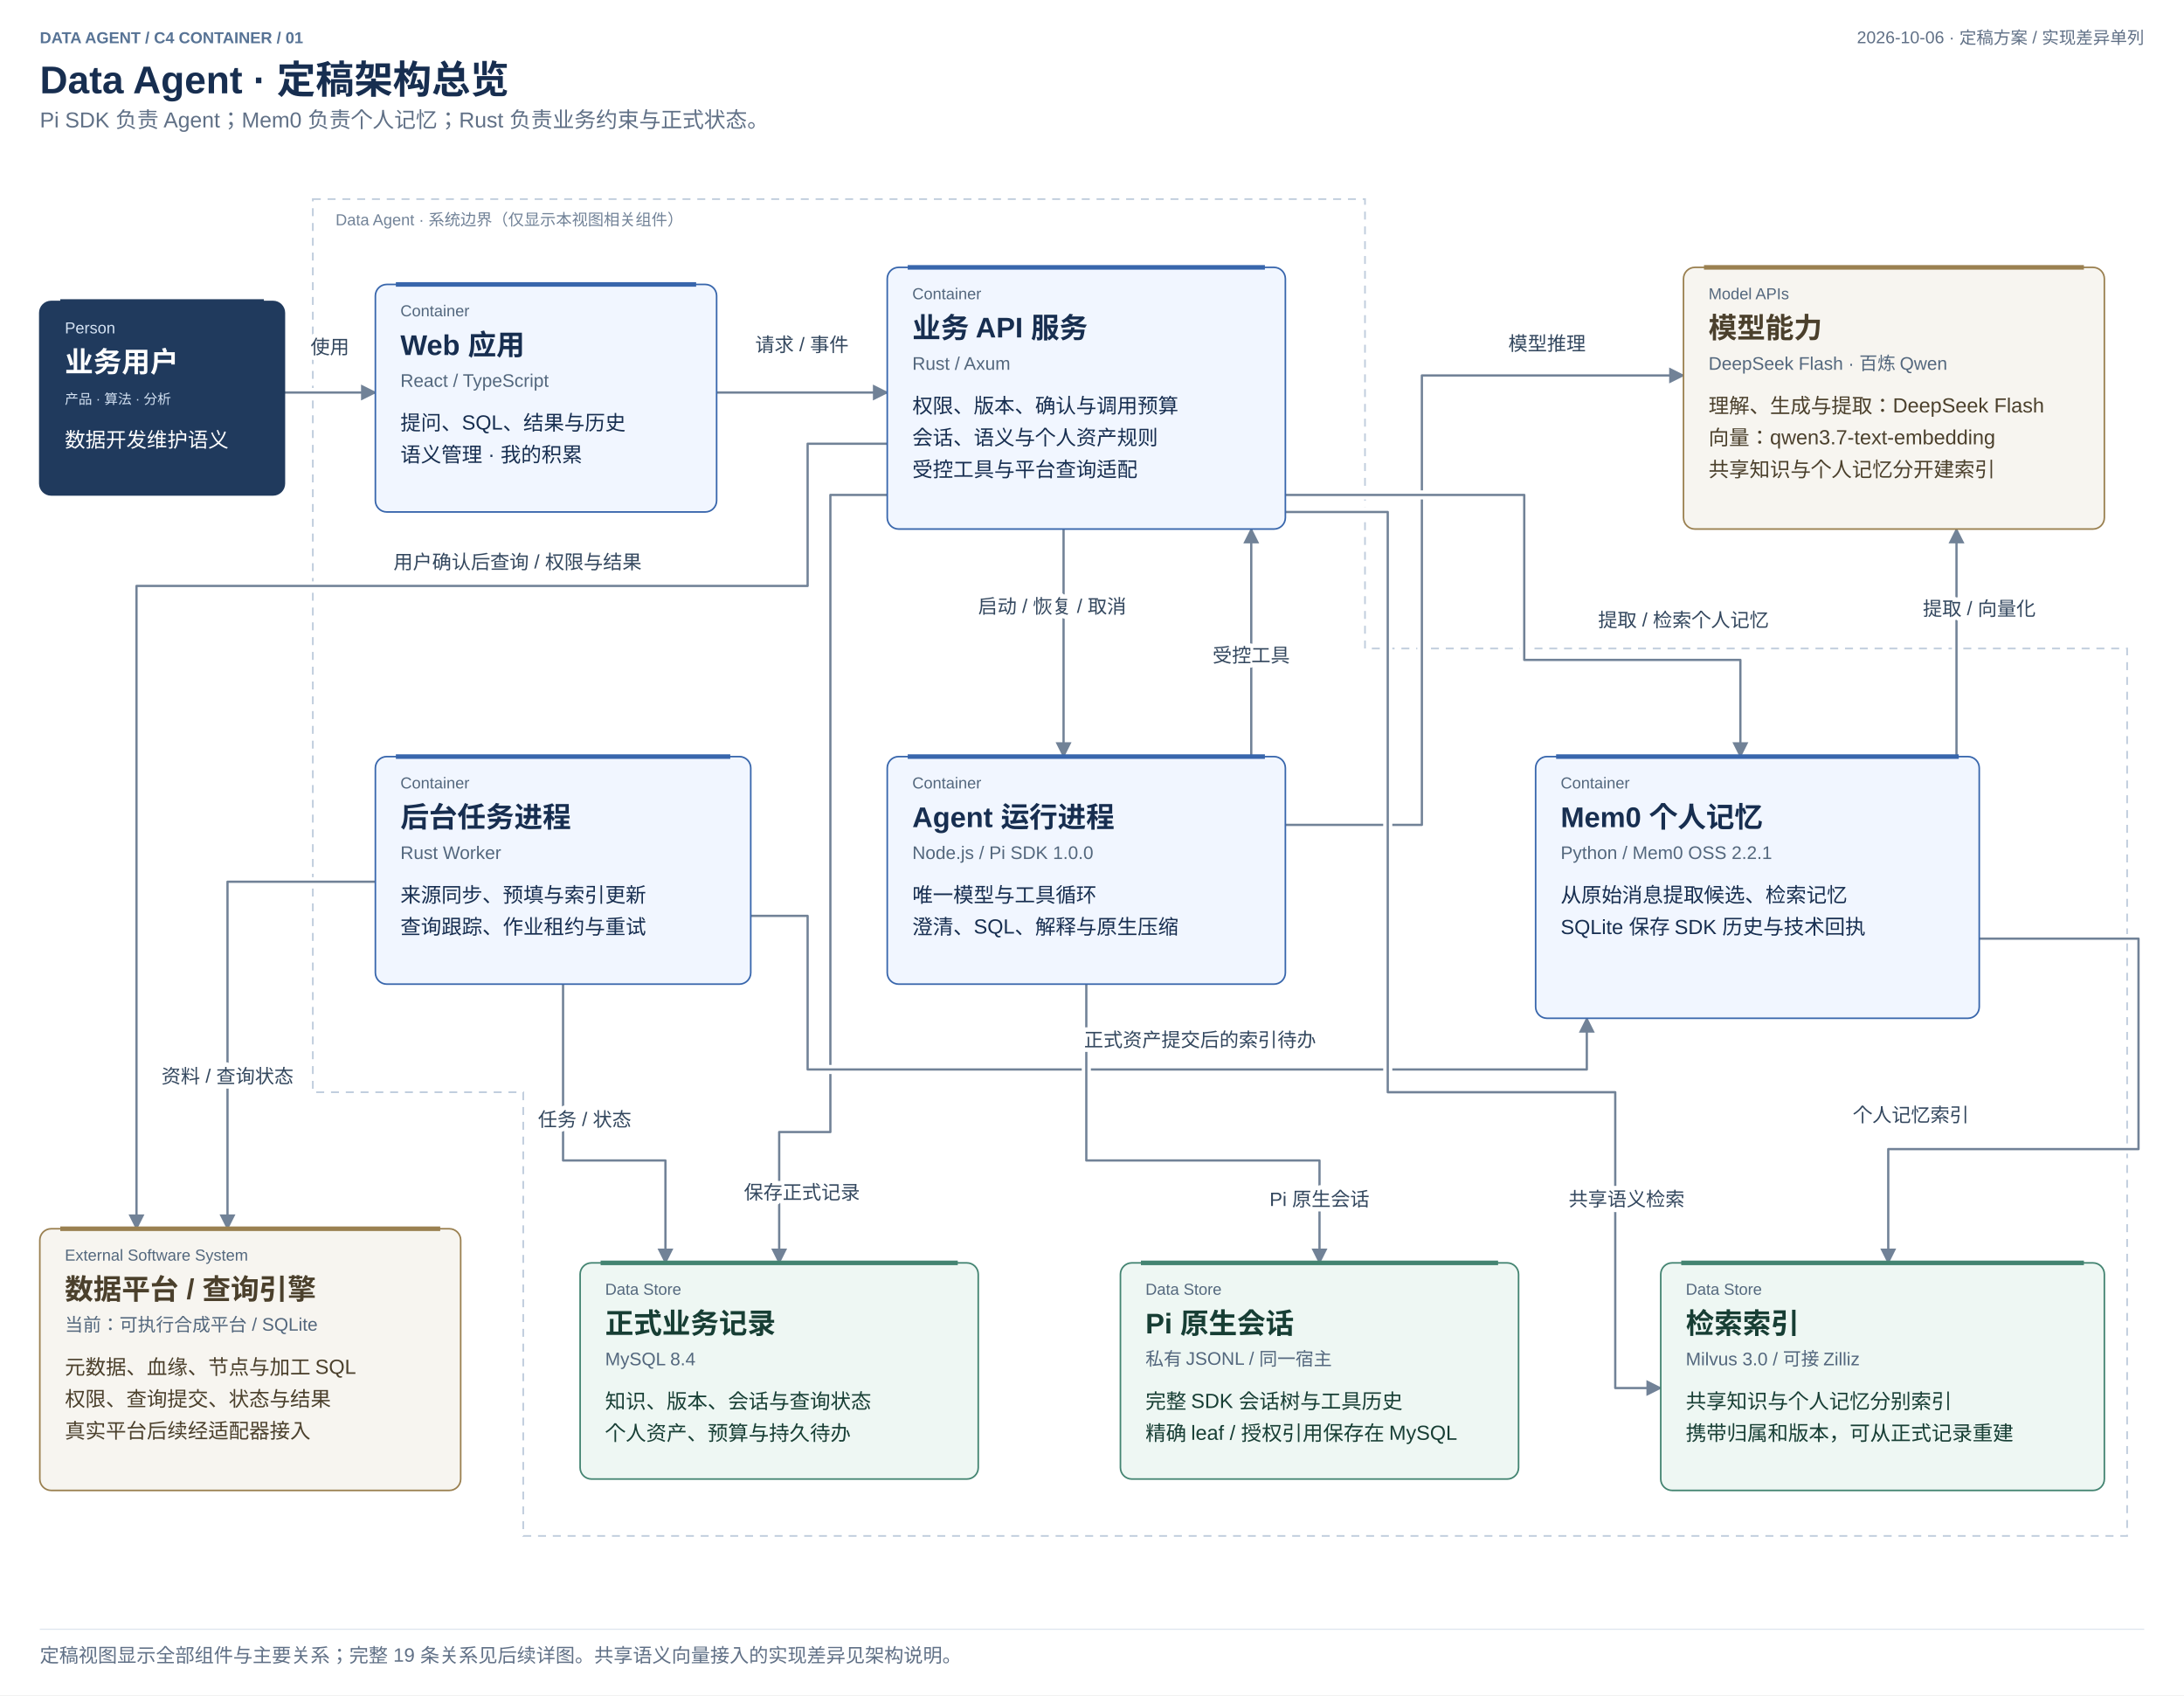
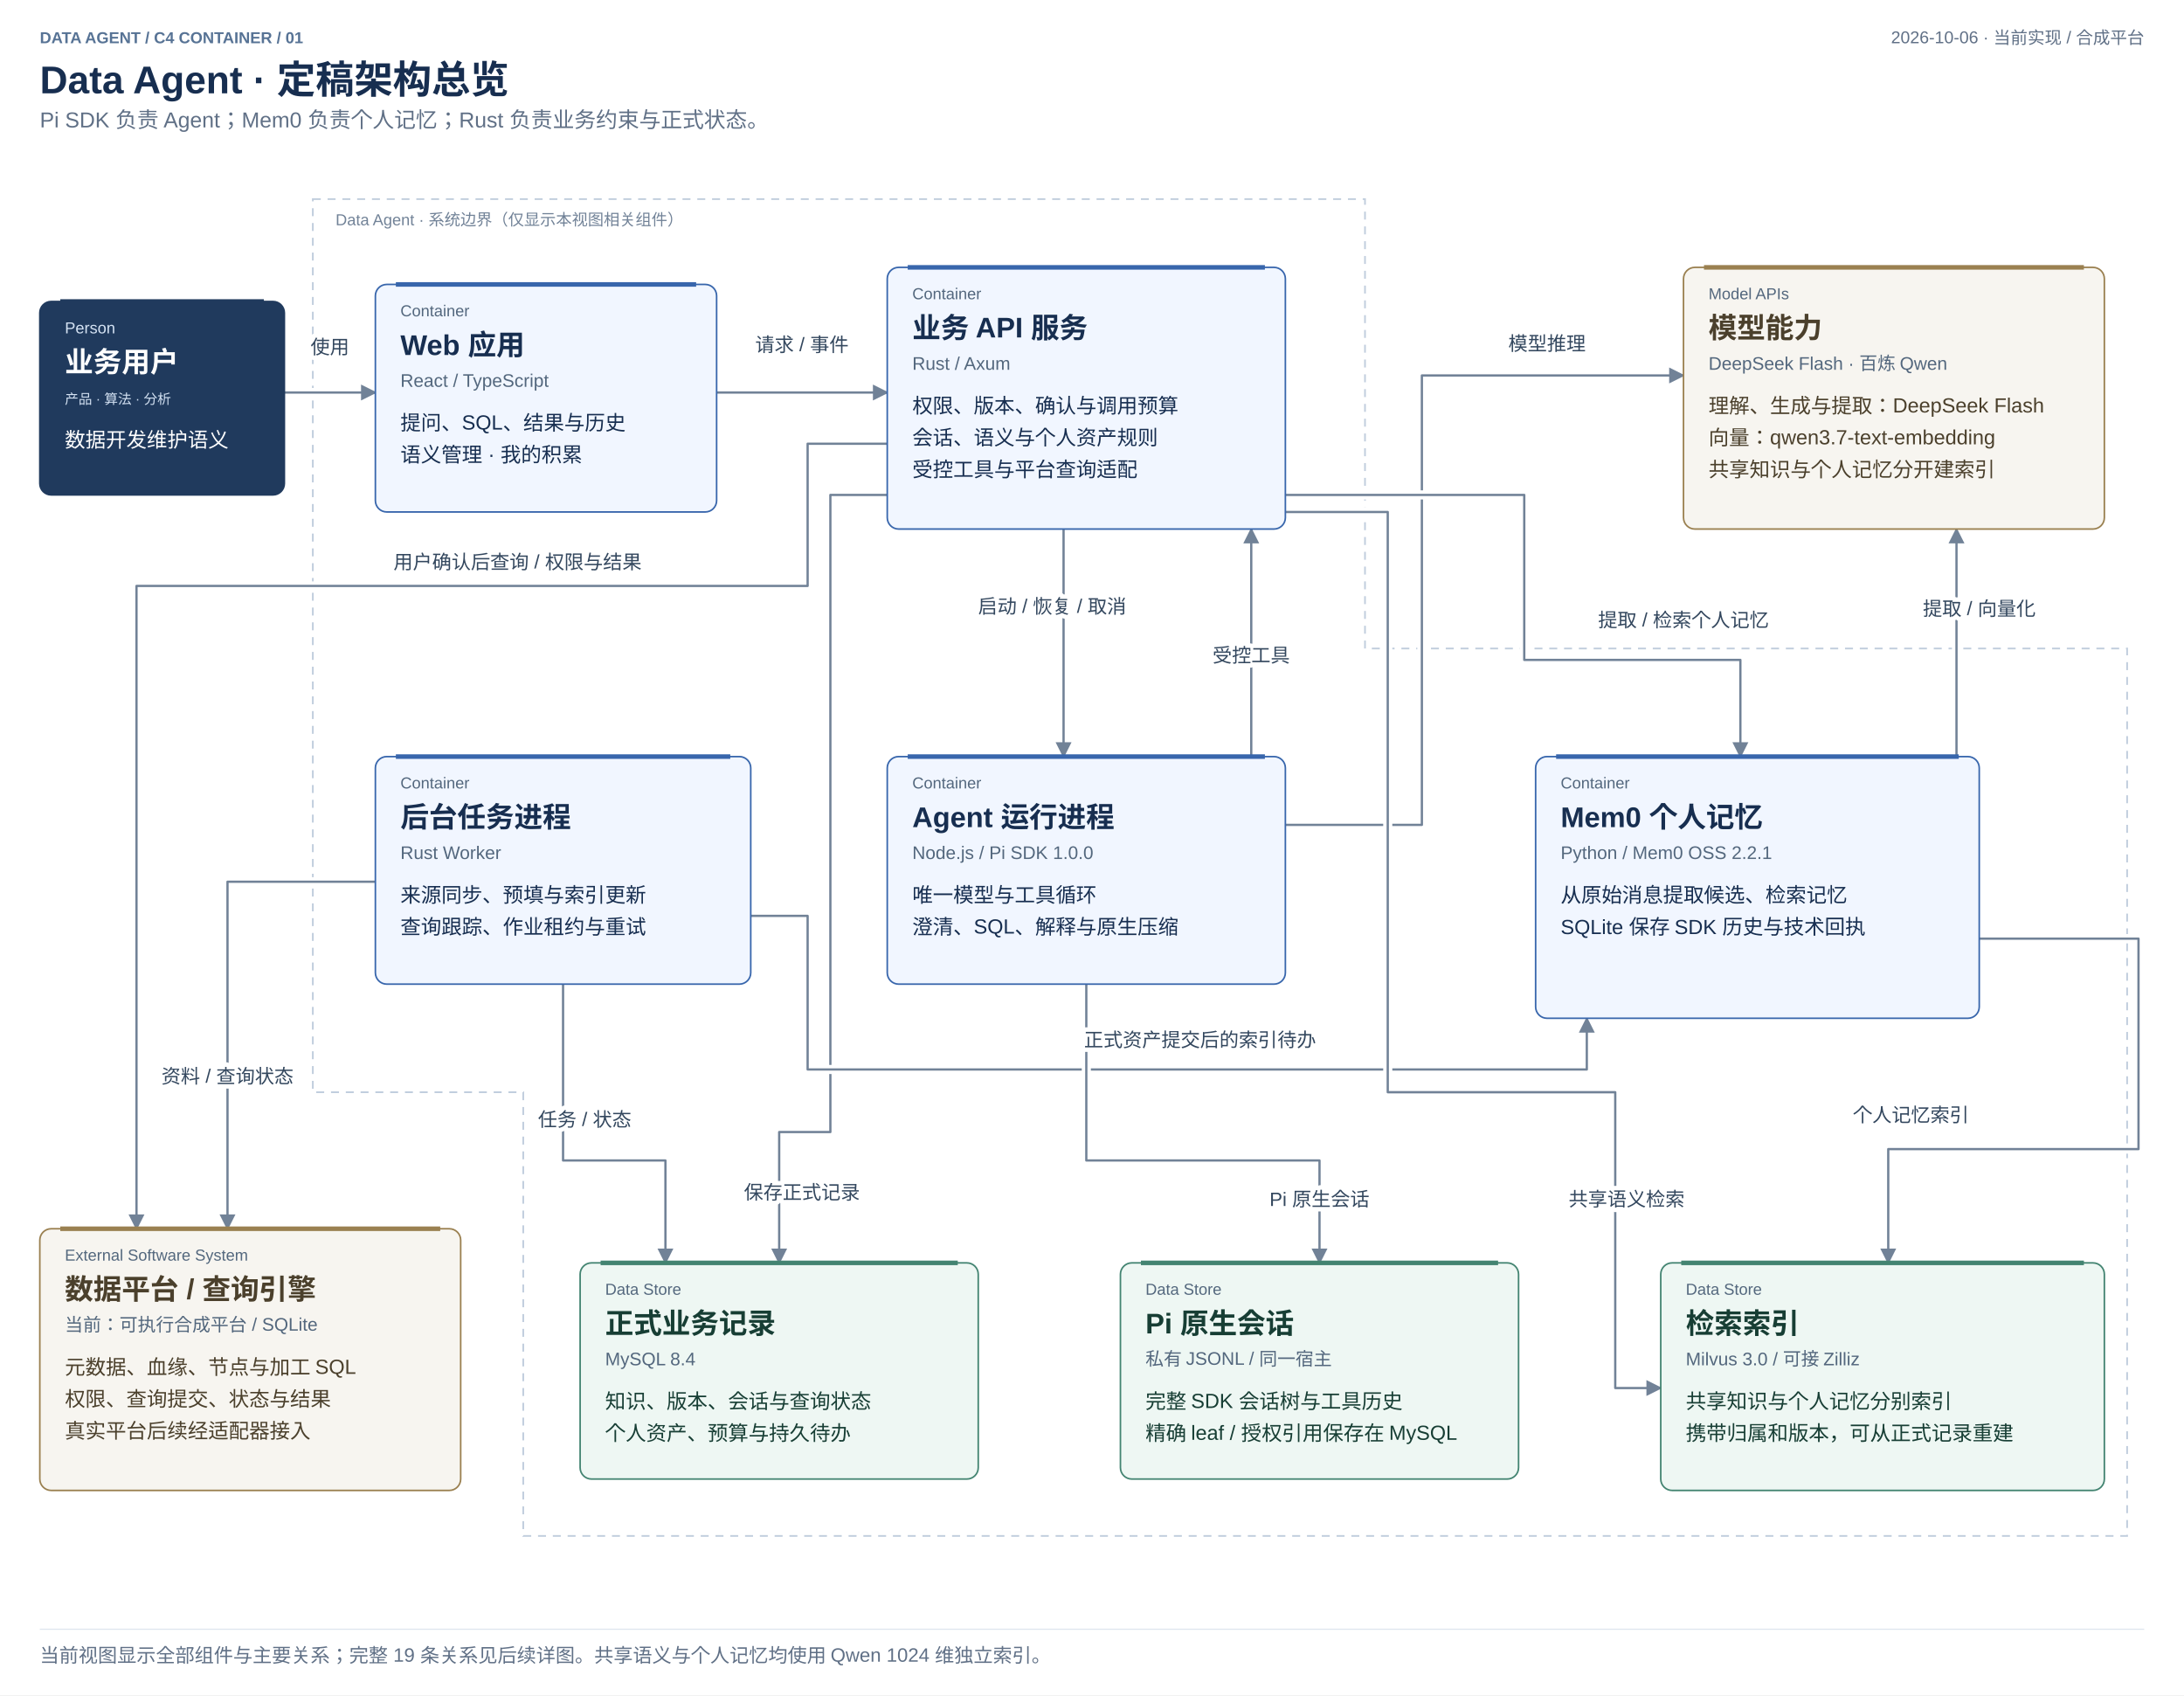
<svg xmlns="http://www.w3.org/2000/svg" width="1920" height="1490" viewBox="0 0 1920 1490" role="img" aria-labelledby="title description">
  <g transform="translate(0 0)">
    <g class="view" data-view="overview" font-family="Arial, PingFang SC, Microsoft YaHei, sans-serif">
      <defs>
        <marker id="arrow-overview" viewBox="0 0 10 10" refX="9" refY="5" markerWidth="7" markerHeight="7" orient="auto">
          <path d="M0 0 L10 5 L0 10Z" fill="#718297" />
        </marker>
      </defs>
      <rect width="1920" height="1490" fill="white" />
      <text x="35" y="38" font-size="14" font-weight="600" fill="#577395" text-anchor="start">DATA AGENT  /  C4 CONTAINER  /  01</text>
      <text x="35" y="82" font-size="34" font-weight="650" fill="#172e50" text-anchor="start">Data Agent · 定稿架构总览</text>
      <text x="35" y="112" font-size="19" font-weight="400" fill="#607086" text-anchor="start">Pi SDK 负责 Agent；Mem0 负责个人记忆；Rust 负责业务约束与正式状态。</text>
-       <text x="1885" y="38" font-size="15" font-weight="500" fill="#607086" text-anchor="end">2026-10-06 · 定稿方案 / 实现差异单列</text>
+       <text x="1885" y="38" font-size="15" font-weight="500" fill="#607086" text-anchor="end">2026-10-06 · 当前实现 / 合成平台</text>
      <g class="boundary" fill="none" stroke="#c0cddd" stroke-width="1.5" stroke-dasharray="7 6">
        <path d="M275 175 H1200 V570 H1870 V1350 H460 V960 H275 Z" />
      </g>
      <text x="295" y="198" font-size="14" font-weight="500" fill="#718297" text-anchor="start">Data Agent · 系统边界（仅显示本视图相关组件）</text>
      <g class="relationship" data-edge="use" data-source="users" data-target="web">
        <path d="M250 345 L330 345" fill="none" stroke="white" stroke-width="8" />
        <path d="M250 345 L330 345" fill="none" stroke="#718297" stroke-width="2" stroke-linejoin="round" marker-end="url(#arrow-overview)" />
      </g>
      <g class="relationship" data-edge="web-api" data-source="web" data-target="api">
        <path d="M630 345 L780 345" fill="none" stroke="white" stroke-width="8" />
        <path d="M630 345 L780 345" fill="none" stroke="#718297" stroke-width="2" stroke-linejoin="round" marker-end="url(#arrow-overview)" />
      </g>
      <g class="relationship" data-edge="run" data-source="api" data-target="pi">
        <path d="M935 465 L935 665" fill="none" stroke="white" stroke-width="8" />
        <path d="M935 465 L935 665" fill="none" stroke="#718297" stroke-width="2" stroke-linejoin="round" marker-end="url(#arrow-overview)" />
      </g>
      <g class="relationship" data-edge="tools" data-source="pi" data-target="api">
        <path d="M1100 665 L1100 465" fill="none" stroke="white" stroke-width="8" />
        <path d="M1100 665 L1100 465" fill="none" stroke="#718297" stroke-width="2" stroke-linejoin="round" marker-end="url(#arrow-overview)" />
      </g>
      <g class="relationship" data-edge="generate" data-source="pi" data-target="models">
        <path d="M1130 725 L1250 725 L1250 330 L1480 330" fill="none" stroke="white" stroke-width="8" />
        <path d="M1130 725 L1250 725 L1250 330 L1480 330" fill="none" stroke="#718297" stroke-width="2" stroke-linejoin="round" marker-end="url(#arrow-overview)" />
      </g>
      <g class="relationship" data-edge="remember" data-source="api" data-target="memory">
        <path d="M1130 435 L1340 435 L1340 580 L1530 580 L1530 665" fill="none" stroke="white" stroke-width="8" />
        <path d="M1130 435 L1340 435 L1340 580 L1530 580 L1530 665" fill="none" stroke="#718297" stroke-width="2" stroke-linejoin="round" marker-end="url(#arrow-overview)" />
      </g>
      <g class="relationship" data-edge="memory-model" data-source="memory" data-target="models">
        <path d="M1720 665 L1720 465" fill="none" stroke="white" stroke-width="8" />
        <path d="M1720 665 L1720 465" fill="none" stroke="#718297" stroke-width="2" stroke-linejoin="round" marker-end="url(#arrow-overview)" />
      </g>
      <g class="relationship" data-edge="records" data-source="api" data-target="mysql">
        <path d="M780 435 L730 435 L730 995 L685 995 L685 1110" fill="none" stroke="white" stroke-width="8" />
        <path d="M780 435 L730 435 L730 995 L685 995 L685 1110" fill="none" stroke="#718297" stroke-width="2" stroke-linejoin="round" marker-end="url(#arrow-overview)" />
      </g>
      <g class="relationship" data-edge="execute" data-source="api" data-target="platform">
        <path d="M780 390 L710 390 L710 515 L120 515 L120 1080" fill="none" stroke="white" stroke-width="8" />
        <path d="M780 390 L710 390 L710 515 L120 515 L120 1080" fill="none" stroke="#718297" stroke-width="2" stroke-linejoin="round" marker-end="url(#arrow-overview)" />
      </g>
      <g class="relationship" data-edge="claim" data-source="worker" data-target="mysql">
        <path d="M495 865 L495 1020 L585 1020 L585 1110" fill="none" stroke="white" stroke-width="8" />
        <path d="M495 865 L495 1020 L585 1020 L585 1110" fill="none" stroke="#718297" stroke-width="2" stroke-linejoin="round" marker-end="url(#arrow-overview)" />
      </g>
      <g class="relationship" data-edge="sync" data-source="worker" data-target="platform">
        <path d="M330 775 L200 775 L200 1080" fill="none" stroke="white" stroke-width="8" />
        <path d="M330 775 L200 775 L200 1080" fill="none" stroke="#718297" stroke-width="2" stroke-linejoin="round" marker-end="url(#arrow-overview)" />
      </g>
      <g class="relationship" data-edge="commit-memory" data-source="worker" data-target="memory">
        <path d="M660 805 L710 805 L710 940 L1395 940 L1395 895" fill="none" stroke="white" stroke-width="8" />
        <path d="M660 805 L710 805 L710 940 L1395 940 L1395 895" fill="none" stroke="#718297" stroke-width="2" stroke-linejoin="round" marker-end="url(#arrow-overview)" />
      </g>
      <g class="relationship" data-edge="session-store" data-source="pi" data-target="journal">
        <path d="M955 865 L955 1020 L1160 1020 L1160 1110" fill="none" stroke="white" stroke-width="8" />
        <path d="M955 865 L955 1020 L1160 1020 L1160 1110" fill="none" stroke="#718297" stroke-width="2" stroke-linejoin="round" marker-end="url(#arrow-overview)" />
      </g>
      <g class="relationship" data-edge="memory-index" data-source="memory" data-target="vector">
        <path d="M1740 825 L1880 825 L1880 1010 L1660 1010 L1660 1110" fill="none" stroke="white" stroke-width="8" />
        <path d="M1740 825 L1880 825 L1880 1010 L1660 1010 L1660 1110" fill="none" stroke="#718297" stroke-width="2" stroke-linejoin="round" marker-end="url(#arrow-overview)" />
      </g>
      <g class="relationship" data-edge="search" data-source="api" data-target="vector">
        <path d="M1130 450 L1220 450 L1220 960 L1420 960 L1420 1220 L1460 1220" fill="none" stroke="white" stroke-width="8" />
        <path d="M1130 450 L1220 450 L1220 960 L1420 960 L1420 1220 L1460 1220" fill="none" stroke="#718297" stroke-width="2" stroke-linejoin="round" marker-end="url(#arrow-overview)" />
      </g>
      <g class="node" data-node="users">
        <rect class="node-box" x="35" y="265" width="215" height="170" rx="10" fill="#203a5d" stroke="#203a5d" stroke-width="1.4" />
        <path d="M53 265 H232" stroke="#203a5d" stroke-width="4" />
        <text x="57" y="293" font-size="14" font-weight="500" fill="#d4e2f3" text-anchor="start">Person</text>
        <text x="57" y="327" font-size="25" font-weight="650" fill="#ffffff" text-anchor="start">业务用户</text>
        <text x="57" y="355" font-size="12" font-weight="500" fill="#d4e2f3" text-anchor="start">产品 · 算法 · 分析</text>
        <text x="57" y="393" font-size="18" font-weight="400" fill="#ffffff" text-anchor="start">数据开发维护语义</text>
      </g>
      <g class="node" data-node="web">
        <rect class="node-box" x="330" y="250" width="300" height="200" rx="10" fill="#f1f6ff" stroke="#3866ac" stroke-width="1.4" />
        <path d="M348 250 H612" stroke="#3866ac" stroke-width="4" />
        <text x="352" y="278" font-size="14" font-weight="500" fill="#53677d" text-anchor="start">Container</text>
        <text x="352" y="312" font-size="25" font-weight="650" fill="#172e50" text-anchor="start">Web 应用</text>
        <text x="352" y="340" font-size="16" font-weight="500" fill="#53677d" text-anchor="start">React / TypeScript</text>
        <text x="352" y="378" font-size="18" font-weight="400" fill="#172e50" text-anchor="start">提问、SQL、结果与历史</text>
        <text x="352" y="406" font-size="18" font-weight="400" fill="#172e50" text-anchor="start">语义管理 · 我的积累</text>
      </g>
      <g class="node" data-node="api">
        <rect class="node-box" x="780" y="235" width="350" height="230" rx="10" fill="#f1f6ff" stroke="#3866ac" stroke-width="1.4" />
        <path d="M798 235 H1112" stroke="#3866ac" stroke-width="4" />
        <text x="802" y="263" font-size="14" font-weight="500" fill="#53677d" text-anchor="start">Container</text>
        <text x="802" y="297" font-size="25" font-weight="650" fill="#172e50" text-anchor="start">业务 API 服务</text>
        <text x="802" y="325" font-size="16" font-weight="500" fill="#53677d" text-anchor="start">Rust / Axum</text>
        <text x="802" y="363" font-size="18" font-weight="400" fill="#172e50" text-anchor="start">权限、版本、确认与调用预算</text>
        <text x="802" y="391" font-size="18" font-weight="400" fill="#172e50" text-anchor="start">会话、语义与个人资产规则</text>
        <text x="802" y="419" font-size="18" font-weight="400" fill="#172e50" text-anchor="start">受控工具与平台查询适配</text>
      </g>
      <g class="node" data-node="models">
        <rect class="node-box" x="1480" y="235" width="370" height="230" rx="10" fill="#f7f5f0" stroke="#9a8050" stroke-width="1.4" />
        <path d="M1498 235 H1832" stroke="#9a8050" stroke-width="4" />
        <text x="1502" y="263" font-size="14" font-weight="500" fill="#53677d" text-anchor="start">Model APIs</text>
        <text x="1502" y="297" font-size="25" font-weight="650" fill="#4b402c" text-anchor="start">模型能力</text>
        <text x="1502" y="325" font-size="16" font-weight="500" fill="#53677d" text-anchor="start">DeepSeek Flash · 百炼 Qwen</text>
        <text x="1502" y="363" font-size="18" font-weight="400" fill="#4b402c" text-anchor="start">理解、生成与提取：DeepSeek Flash</text>
        <text x="1502" y="391" font-size="18" font-weight="400" fill="#4b402c" text-anchor="start">向量：qwen3.7-text-embedding</text>
        <text x="1502" y="419" font-size="18" font-weight="400" fill="#4b402c" text-anchor="start">共享知识与个人记忆分开建索引</text>
      </g>
      <g class="node" data-node="worker">
        <rect class="node-box" x="330" y="665" width="330" height="200" rx="10" fill="#f1f6ff" stroke="#3866ac" stroke-width="1.4" />
        <path d="M348 665 H642" stroke="#3866ac" stroke-width="4" />
        <text x="352" y="693" font-size="14" font-weight="500" fill="#53677d" text-anchor="start">Container</text>
        <text x="352" y="727" font-size="25" font-weight="650" fill="#172e50" text-anchor="start">后台任务进程</text>
        <text x="352" y="755" font-size="16" font-weight="500" fill="#53677d" text-anchor="start">Rust Worker</text>
        <text x="352" y="793" font-size="18" font-weight="400" fill="#172e50" text-anchor="start">来源同步、预填与索引更新</text>
        <text x="352" y="821" font-size="18" font-weight="400" fill="#172e50" text-anchor="start">查询跟踪、作业租约与重试</text>
      </g>
      <g class="node" data-node="pi">
        <rect class="node-box" x="780" y="665" width="350" height="200" rx="10" fill="#f1f6ff" stroke="#3866ac" stroke-width="1.4" />
        <path d="M798 665 H1112" stroke="#3866ac" stroke-width="4" />
        <text x="802" y="693" font-size="14" font-weight="500" fill="#53677d" text-anchor="start">Container</text>
        <text x="802" y="727" font-size="25" font-weight="650" fill="#172e50" text-anchor="start">Agent 运行进程</text>
        <text x="802" y="755" font-size="16" font-weight="500" fill="#53677d" text-anchor="start">Node.js / Pi SDK 1.0.0</text>
        <text x="802" y="793" font-size="18" font-weight="400" fill="#172e50" text-anchor="start">唯一模型与工具循环</text>
        <text x="802" y="821" font-size="18" font-weight="400" fill="#172e50" text-anchor="start">澄清、SQL、解释与原生压缩</text>
      </g>
      <g class="node" data-node="memory">
        <rect class="node-box" x="1350" y="665" width="390" height="230" rx="10" fill="#f1f6ff" stroke="#3866ac" stroke-width="1.4" />
        <path d="M1368 665 H1722" stroke="#3866ac" stroke-width="4" />
        <text x="1372" y="693" font-size="14" font-weight="500" fill="#53677d" text-anchor="start">Container</text>
        <text x="1372" y="727" font-size="25" font-weight="650" fill="#172e50" text-anchor="start">Mem0 个人记忆</text>
        <text x="1372" y="755" font-size="16" font-weight="500" fill="#53677d" text-anchor="start">Python / Mem0 OSS 2.2.1</text>
        <text x="1372" y="793" font-size="18" font-weight="400" fill="#172e50" text-anchor="start">从原始消息提取候选、检索记忆</text>
        <text x="1372" y="821" font-size="18" font-weight="400" fill="#172e50" text-anchor="start">SQLite 保存 SDK 历史与技术回执</text>
      </g>
      <g class="node" data-node="platform">
        <rect class="node-box" x="35" y="1080" width="370" height="230" rx="10" fill="#f7f5f0" stroke="#9a8050" stroke-width="1.4" />
        <path d="M53 1080 H387" stroke="#9a8050" stroke-width="4" />
        <text x="57" y="1108" font-size="14" font-weight="500" fill="#53677d" text-anchor="start">External Software System</text>
        <text x="57" y="1142" font-size="25" font-weight="650" fill="#4b402c" text-anchor="start">数据平台 / 查询引擎</text>
        <text x="57" y="1170" font-size="16" font-weight="500" fill="#53677d" text-anchor="start">当前：可执行合成平台 / SQLite</text>
        <text x="57" y="1208" font-size="18" font-weight="400" fill="#4b402c" text-anchor="start">元数据、血缘、节点与加工 SQL</text>
        <text x="57" y="1236" font-size="18" font-weight="400" fill="#4b402c" text-anchor="start">权限、查询提交、状态与结果</text>
        <text x="57" y="1264" font-size="18" font-weight="400" fill="#4b402c" text-anchor="start">真实平台后续经适配器接入</text>
      </g>
      <g class="node" data-node="mysql">
        <rect class="node-box" x="510" y="1110" width="350" height="190" rx="10" fill="#eef7f3" stroke="#438471" stroke-width="1.4" />
        <path d="M528 1110 H842" stroke="#438471" stroke-width="4" />
        <text x="532" y="1138" font-size="14" font-weight="500" fill="#53677d" text-anchor="start">Data Store</text>
        <text x="532" y="1172" font-size="25" font-weight="650" fill="#173e34" text-anchor="start">正式业务记录</text>
        <text x="532" y="1200" font-size="16" font-weight="500" fill="#53677d" text-anchor="start">MySQL 8.4</text>
        <text x="532" y="1238" font-size="18" font-weight="400" fill="#173e34" text-anchor="start">知识、版本、会话与查询状态</text>
        <text x="532" y="1266" font-size="18" font-weight="400" fill="#173e34" text-anchor="start">个人资产、预算与持久待办</text>
      </g>
      <g class="node" data-node="journal">
        <rect class="node-box" x="985" y="1110" width="350" height="190" rx="10" fill="#eef7f3" stroke="#438471" stroke-width="1.4" />
        <path d="M1003 1110 H1317" stroke="#438471" stroke-width="4" />
        <text x="1007" y="1138" font-size="14" font-weight="500" fill="#53677d" text-anchor="start">Data Store</text>
        <text x="1007" y="1172" font-size="25" font-weight="650" fill="#173e34" text-anchor="start">Pi 原生会话</text>
        <text x="1007" y="1200" font-size="16" font-weight="500" fill="#53677d" text-anchor="start">私有 JSONL / 同一宿主</text>
        <text x="1007" y="1238" font-size="18" font-weight="400" fill="#173e34" text-anchor="start">完整 SDK 会话树与工具历史</text>
        <text x="1007" y="1266" font-size="18" font-weight="400" fill="#173e34" text-anchor="start">精确 leaf / 授权引用保存在 MySQL</text>
      </g>
      <g class="node" data-node="vector">
        <rect class="node-box" x="1460" y="1110" width="390" height="200" rx="10" fill="#eef7f3" stroke="#438471" stroke-width="1.4" />
        <path d="M1478 1110 H1832" stroke="#438471" stroke-width="4" />
        <text x="1482" y="1138" font-size="14" font-weight="500" fill="#53677d" text-anchor="start">Data Store</text>
        <text x="1482" y="1172" font-size="25" font-weight="650" fill="#173e34" text-anchor="start">检索索引</text>
        <text x="1482" y="1200" font-size="16" font-weight="500" fill="#53677d" text-anchor="start">Milvus 3.0 / 可接 Zilliz</text>
        <text x="1482" y="1238" font-size="18" font-weight="400" fill="#173e34" text-anchor="start">共享知识与个人记忆分别索引</text>
        <text x="1482" y="1266" font-size="18" font-weight="400" fill="#173e34" text-anchor="start">携带归属和版本，可从正式记录重建</text>
      </g>
      <g class="edge-label" data-edge="use">
        <text x="290" y="311" font-size="17" font-weight="500" fill="#33475e" text-anchor="middle" paint-order="stroke" stroke="white" stroke-width="8" stroke-linejoin="round">使用</text>
      </g>
      <g class="edge-label" data-edge="web-api">
        <text x="705" y="309" font-size="17" font-weight="500" fill="#33475e" text-anchor="middle" paint-order="stroke" stroke="white" stroke-width="8" stroke-linejoin="round">请求 / 事件</text>
      </g>
      <g class="edge-label" data-edge="run">
        <text x="925" y="539" font-size="17" font-weight="500" fill="#33475e" text-anchor="middle" paint-order="stroke" stroke="white" stroke-width="8" stroke-linejoin="round">启动 / 恢复 / 取消</text>
      </g>
      <g class="edge-label" data-edge="tools">
        <text x="1100" y="582" font-size="17" font-weight="500" fill="#33475e" text-anchor="middle" paint-order="stroke" stroke="white" stroke-width="8" stroke-linejoin="round">受控工具</text>
      </g>
      <g class="edge-label" data-edge="generate">
        <text x="1360" y="308" font-size="17" font-weight="500" fill="#33475e" text-anchor="middle" paint-order="stroke" stroke="white" stroke-width="8" stroke-linejoin="round">模型推理</text>
      </g>
      <g class="edge-label" data-edge="remember">
        <text x="1480" y="551" font-size="17" font-weight="500" fill="#33475e" text-anchor="middle" paint-order="stroke" stroke="white" stroke-width="8" stroke-linejoin="round">提取 / 检索个人记忆</text>
      </g>
      <g class="edge-label" data-edge="memory-model">
        <text x="1740" y="541" font-size="17" font-weight="500" fill="#33475e" text-anchor="middle" paint-order="stroke" stroke="white" stroke-width="8" stroke-linejoin="round">提取 / 向量化</text>
      </g>
      <g class="edge-label" data-edge="records">
        <text x="705" y="1054" font-size="17" font-weight="500" fill="#33475e" text-anchor="middle" paint-order="stroke" stroke="white" stroke-width="8" stroke-linejoin="round">保存正式记录</text>
      </g>
      <g class="edge-label" data-edge="execute">
        <text x="455" y="500" font-size="17" font-weight="500" fill="#33475e" text-anchor="middle" paint-order="stroke" stroke="white" stroke-width="8" stroke-linejoin="round">用户确认后查询 / 权限与结果</text>
      </g>
      <g class="edge-label" data-edge="claim">
        <text x="514" y="990" font-size="17" font-weight="500" fill="#33475e" text-anchor="middle" paint-order="stroke" stroke="white" stroke-width="8" stroke-linejoin="round">任务 / 状态</text>
      </g>
      <g class="edge-label" data-edge="sync">
        <text x="200" y="952" font-size="17" font-weight="500" fill="#33475e" text-anchor="middle" paint-order="stroke" stroke="white" stroke-width="8" stroke-linejoin="round">资料 / 查询状态</text>
      </g>
      <g class="edge-label" data-edge="commit-memory">
        <text x="1055" y="920" font-size="17" font-weight="500" fill="#33475e" text-anchor="middle" paint-order="stroke" stroke="white" stroke-width="8" stroke-linejoin="round">正式资产提交后的索引待办</text>
      </g>
      <g class="edge-label" data-edge="session-store">
        <text x="1160" y="1060" font-size="17" font-weight="500" fill="#33475e" text-anchor="middle" paint-order="stroke" stroke="white" stroke-width="8" stroke-linejoin="round">Pi 原生会话</text>
      </g>
      <g class="edge-label" data-edge="memory-index">
        <text x="1680" y="986" font-size="17" font-weight="500" fill="#33475e" text-anchor="middle" paint-order="stroke" stroke="white" stroke-width="8" stroke-linejoin="round">个人记忆索引</text>
      </g>
      <g class="edge-label" data-edge="search">
        <text x="1430" y="1060" font-size="17" font-weight="500" fill="#33475e" text-anchor="middle" paint-order="stroke" stroke="white" stroke-width="8" stroke-linejoin="round">共享语义检索</text>
      </g>
      <line x1="35" y1="1432" x2="1885" y2="1432" stroke="#dde5ee" />
-       <text x="35" y="1461" font-size="17" font-weight="400" fill="#607086" text-anchor="start">定稿视图显示全部组件与主要关系；完整 19 条关系见后续详图。共享语义向量接入的实现差异见架构说明。</text>
+       <text x="35" y="1461" font-size="17" font-weight="400" fill="#607086" text-anchor="start">当前视图显示全部组件与主要关系；完整 19 条关系见后续详图。共享语义与个人记忆均使用 Qwen 1024 维独立索引。</text>
    </g>
  </g>
</svg>
